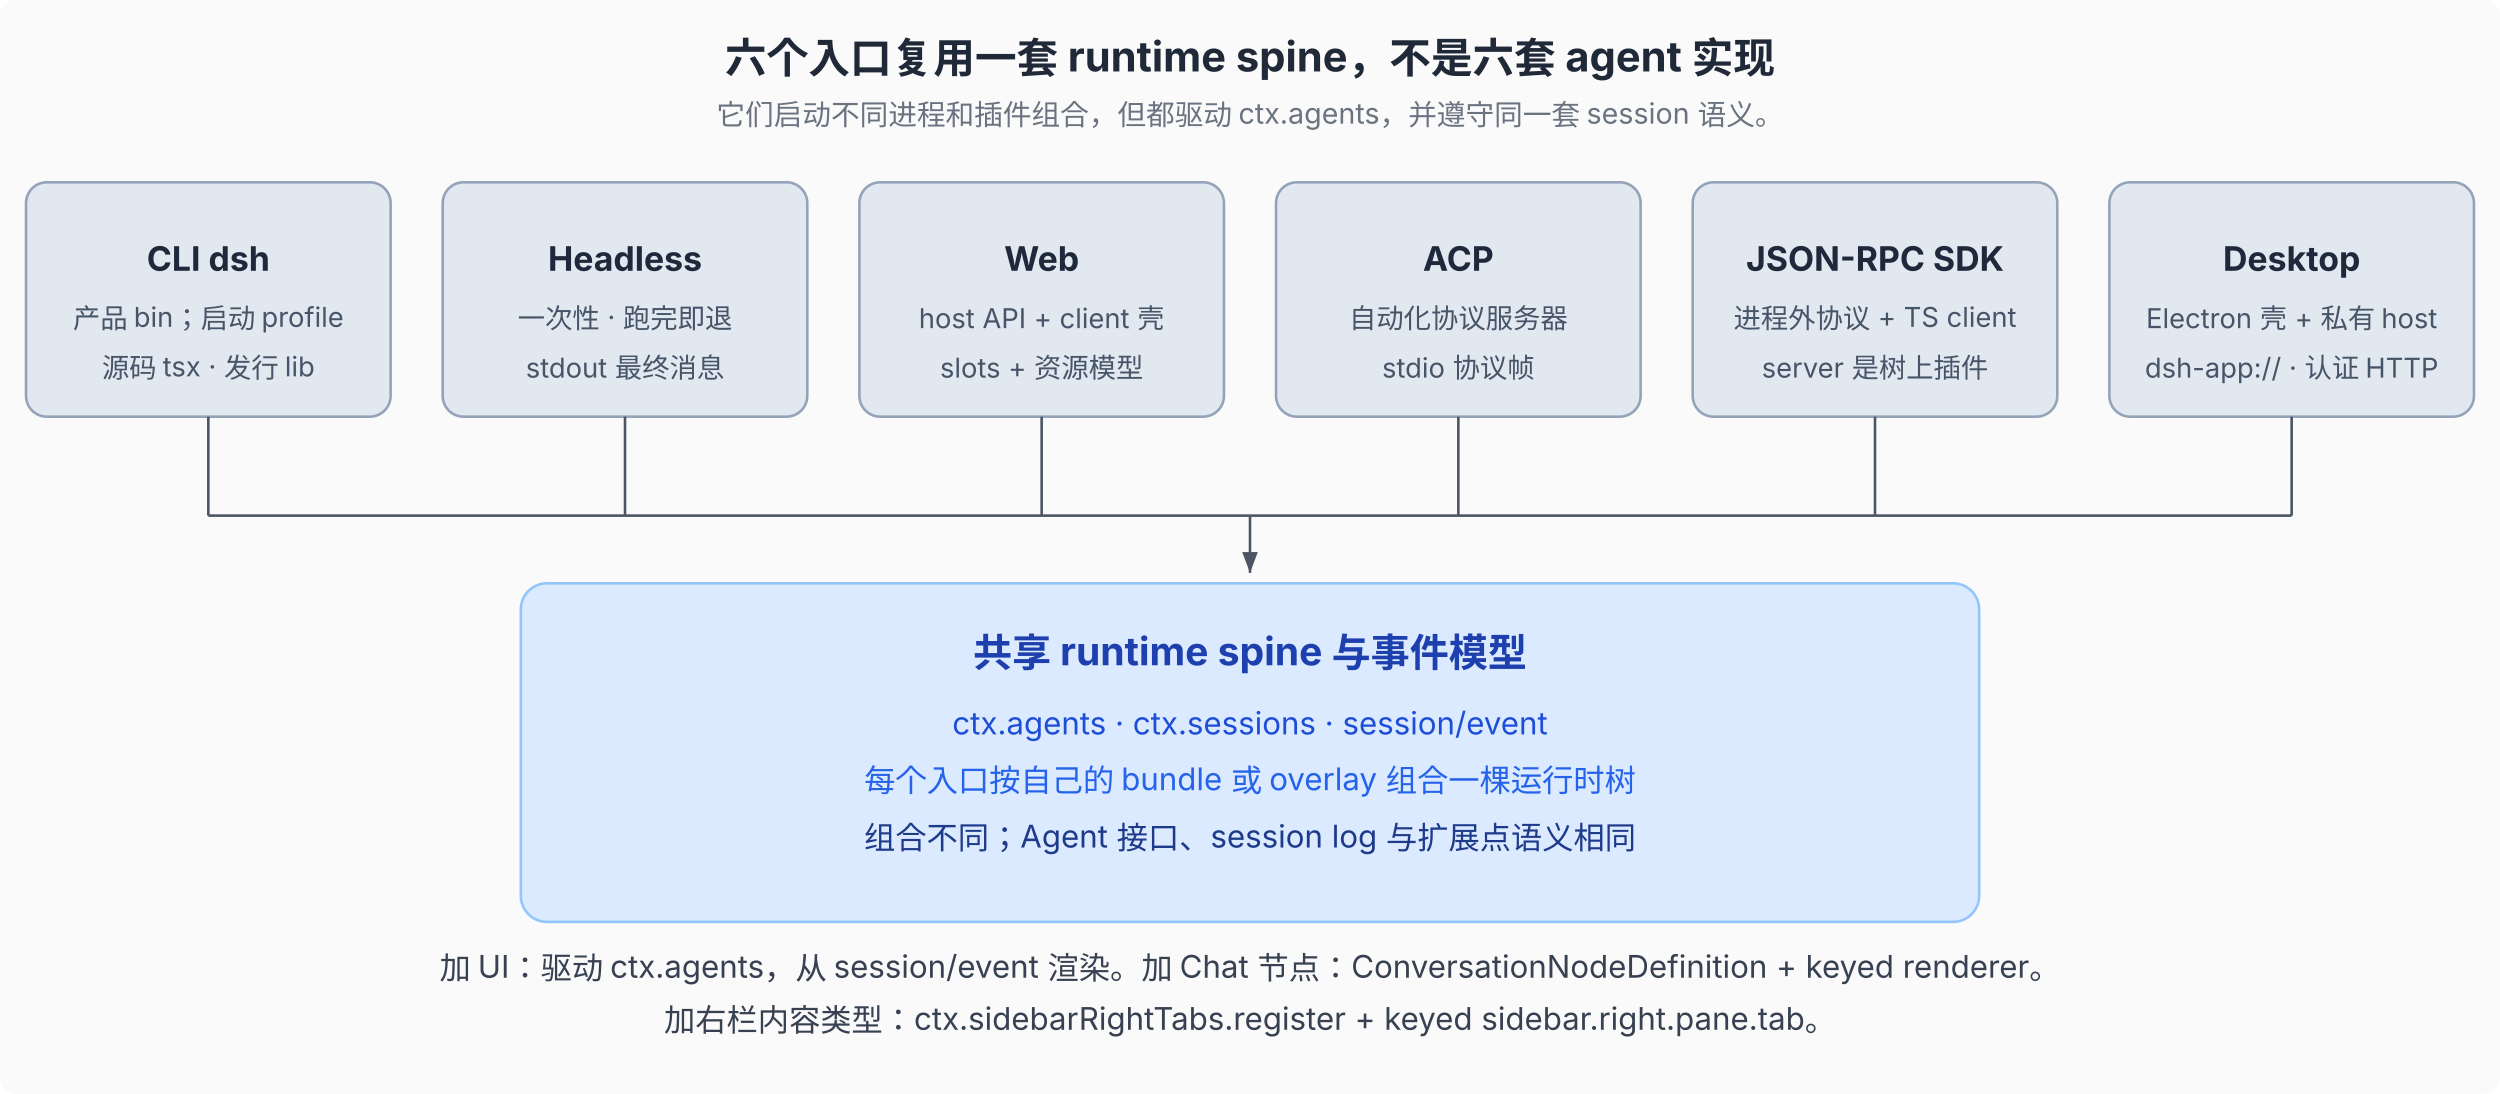
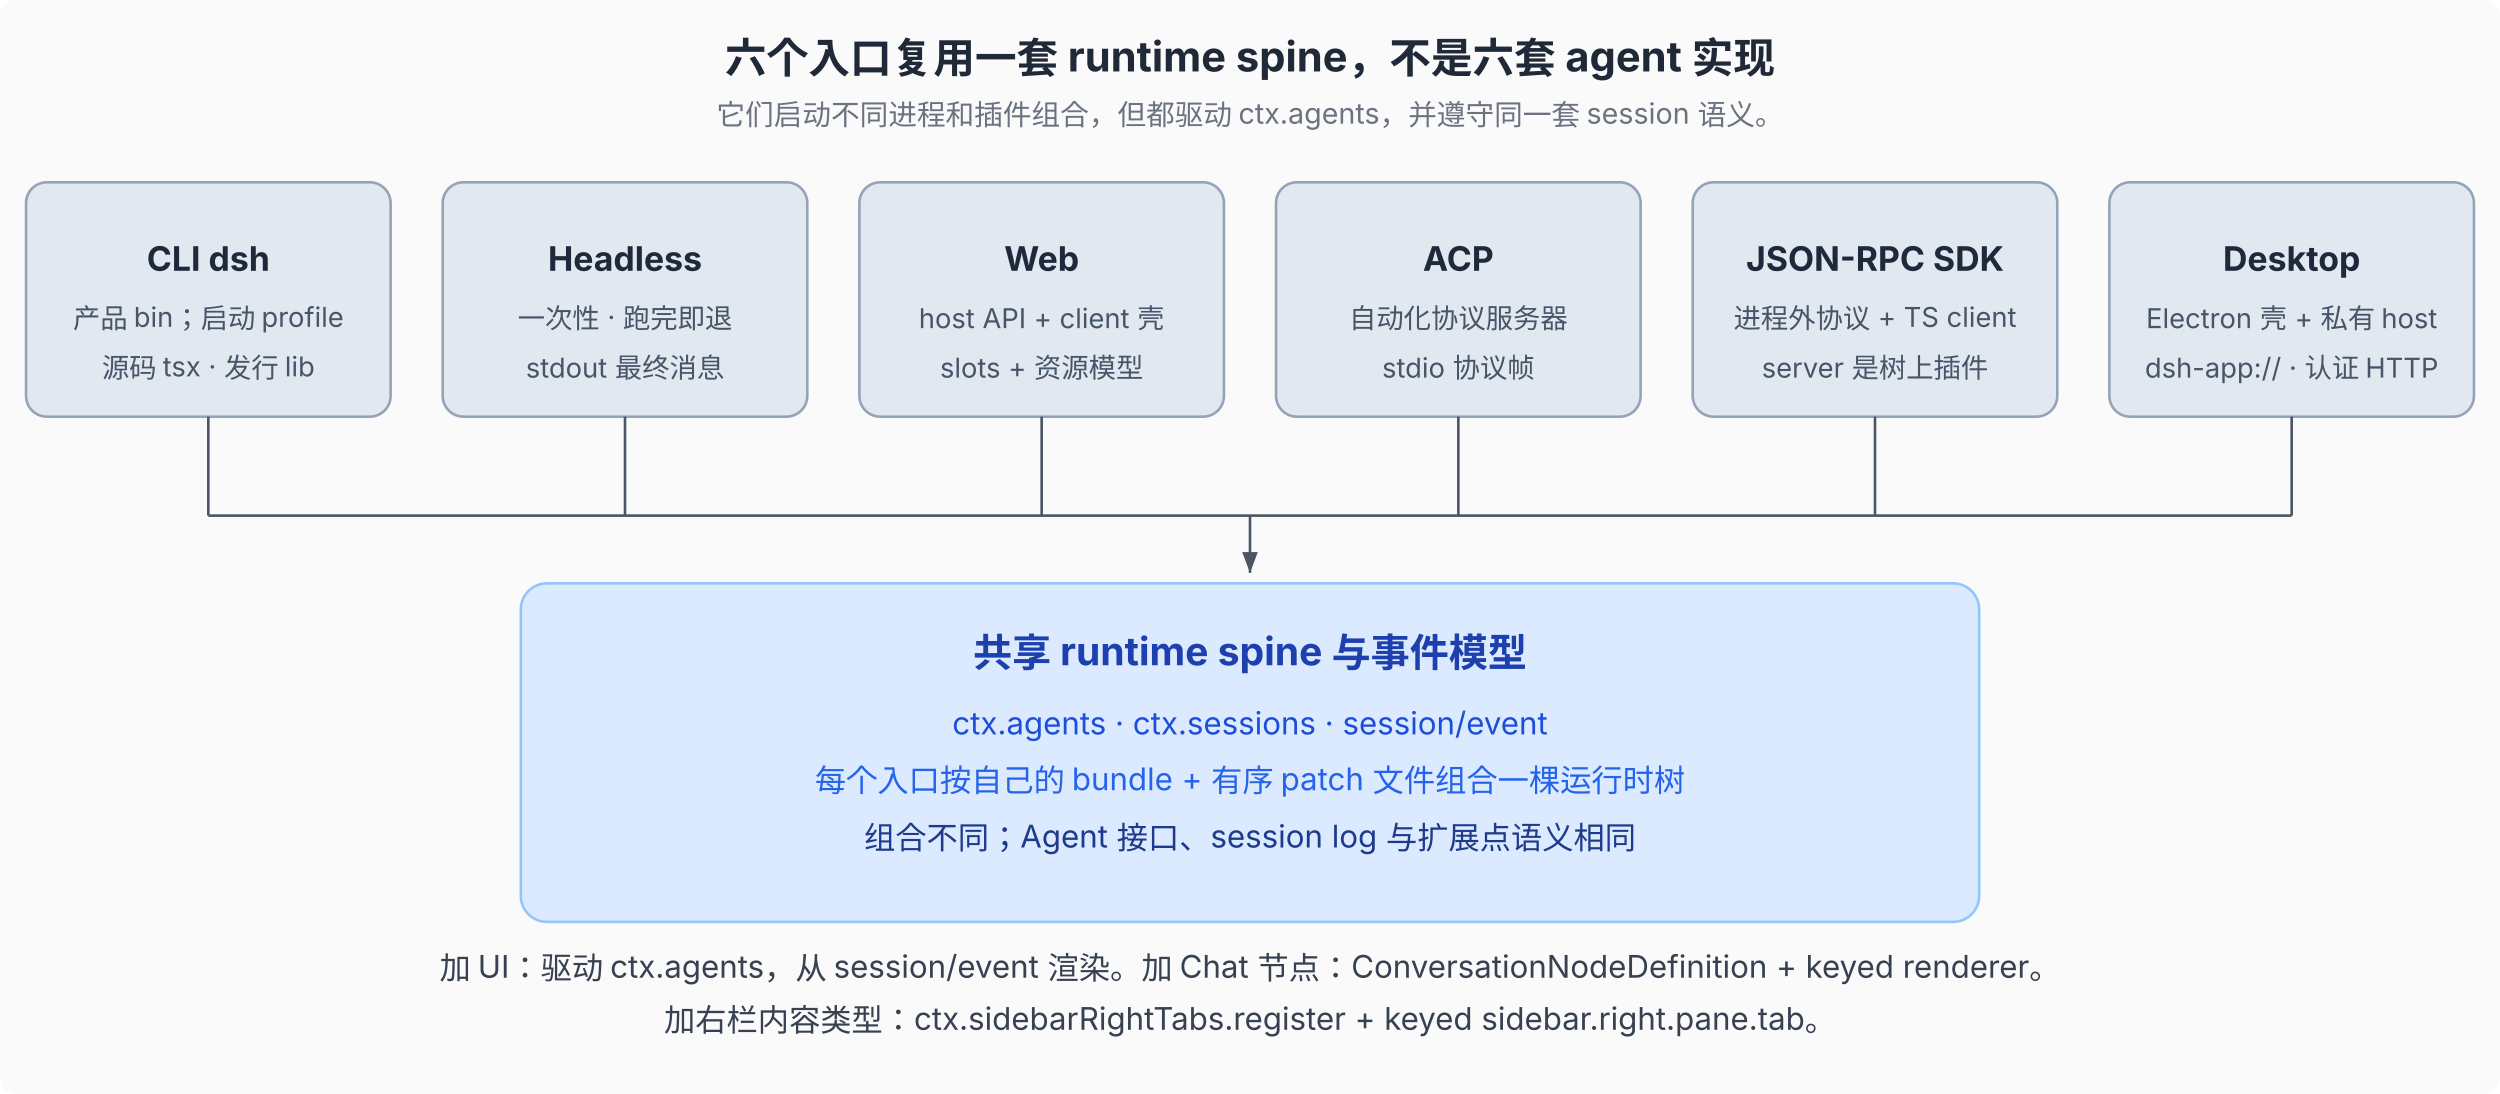
<svg xmlns="http://www.w3.org/2000/svg" viewBox="0 0 960 420" font-family="system-ui, -apple-system, 'PingFang SC', 'Noto Sans SC', sans-serif" font-size="12">
  <defs>
    <marker id="arr" markerWidth="8" markerHeight="6" refX="8" refY="3" orient="auto">
      <path d="M0,0 L8,3 L0,6 Z" fill="#4b5563" />
    </marker>
  </defs>
  <rect width="960" height="420" fill="#fafafa" rx="6" />
  <text x="480" y="28" text-anchor="middle" font-size="16" font-weight="700" fill="#1f2937">六个入口复用一套 runtime spine，不是六套 agent 实现</text>
  <text x="480" y="48" text-anchor="middle" font-size="11" fill="#6b7280">它们启动不同进程和插件组合，但都驱动 ctx.agents，并遵守同一套 session 语义。</text>
  <rect x="10" y="70" width="140" height="90" rx="8" fill="#e2e8f0" stroke="#94a3b8" />
  <text x="80" y="104" text-anchor="middle" font-size="13" font-weight="700" fill="#1e293b">CLI dsh</text>
  <text x="80" y="126" text-anchor="middle" font-size="10.5" fill="#475569">产品 bin；启动 profile</text>
  <text x="80" y="145" text-anchor="middle" font-size="10.5" fill="#475569">源码 tsx · 发行 lib</text>
  <rect x="170" y="70" width="140" height="90" rx="8" fill="#e2e8f0" stroke="#94a3b8" />
  <text x="240" y="104" text-anchor="middle" font-size="13" font-weight="700" fill="#1e293b">Headless</text>
  <text x="240" y="126" text-anchor="middle" font-size="10.5" fill="#475569">一次性 · 跑完即退</text>
  <text x="240" y="145" text-anchor="middle" font-size="10.5" fill="#475569">stdout 最终消息</text>
  <rect x="330" y="70" width="140" height="90" rx="8" fill="#e2e8f0" stroke="#94a3b8" />
  <text x="400" y="104" text-anchor="middle" font-size="13" font-weight="700" fill="#1e293b">Web</text>
  <text x="400" y="126" text-anchor="middle" font-size="10.5" fill="#475569">host API + client 壳</text>
  <text x="400" y="145" text-anchor="middle" font-size="10.5" fill="#475569">slots + 资源模型</text>
  <rect x="490" y="70" width="140" height="90" rx="8" fill="#e2e8f0" stroke="#94a3b8" />
  <text x="560" y="104" text-anchor="middle" font-size="13" font-weight="700" fill="#1e293b">ACP</text>
  <text x="560" y="126" text-anchor="middle" font-size="10.5" fill="#475569">自动化协议服务器</text>
  <text x="560" y="145" text-anchor="middle" font-size="10.5" fill="#475569">stdio 协议帧</text>
  <rect x="650" y="70" width="140" height="90" rx="8" fill="#e2e8f0" stroke="#94a3b8" />
  <text x="720" y="104" text-anchor="middle" font-size="13" font-weight="700" fill="#1e293b">JSON-RPC SDK</text>
  <text x="720" y="126" text-anchor="middle" font-size="10.5" fill="#475569">进程外协议 + TS client</text>
  <text x="720" y="145" text-anchor="middle" font-size="10.5" fill="#475569">server 是树上插件</text>
  <rect x="810" y="70" width="140" height="90" rx="8" fill="#e2e8f0" stroke="#94a3b8" />
  <text x="880" y="104" text-anchor="middle" font-size="13" font-weight="700" fill="#1e293b">Desktop</text>
  <text x="880" y="126" text-anchor="middle" font-size="10.5" fill="#475569">Electron 壳 + 私有 host</text>
  <text x="880" y="145" text-anchor="middle" font-size="10.5" fill="#475569">dsh-app:// · 认证 HTTP</text>
  <line x1="80" y1="160" x2="80" y2="198" stroke="#4b5563" />
  <line x1="240" y1="160" x2="240" y2="198" stroke="#4b5563" />
  <line x1="400" y1="160" x2="400" y2="198" stroke="#4b5563" />
  <line x1="560" y1="160" x2="560" y2="198" stroke="#4b5563" />
  <line x1="720" y1="160" x2="720" y2="198" stroke="#4b5563" />
  <line x1="880" y1="160" x2="880" y2="198" stroke="#4b5563" />
  <line x1="80" y1="198" x2="880" y2="198" stroke="#4b5563" />
  <line x1="480" y1="198" x2="480" y2="220" stroke="#4b5563" marker-end="url(#arr)" />
  <rect x="200" y="224" width="560" height="130" rx="10" fill="#dbeafe" stroke="#93c5fd" />
  <text x="480" y="256" text-anchor="middle" font-size="15" font-weight="700" fill="#1e40af">共享 runtime spine 与事件模型</text>
  <text x="480" y="282" text-anchor="middle" font-size="12" fill="#1d4ed8">ctx.agents  ·  ctx.sessions  ·  session/event</text>
-   <text x="480" y="304" text-anchor="middle" font-size="12" fill="#2563eb">每个入口按自己的 bundle 或 overlay 组合一棵运行时树</text>
+   <text x="480" y="304" text-anchor="middle" font-size="12" fill="#2563eb">每个入口按自己的 bundle + 有序 patch 文件组合一棵运行时树</text>
  <text x="480" y="326" text-anchor="middle" font-size="12" fill="#1e3a8a">组合不同；Agent 接口、session log 与扩展点语义相同</text>
  <text x="480" y="376" text-anchor="middle" font-size="12" fill="#374151">加 UI：驱动 ctx.agents，从 session/event 渲染。加 Chat 节点：ConversationNodeDefinition + keyed renderer。</text>
  <text x="480" y="396" text-anchor="middle" font-size="12" fill="#374151">加右栏内容类型：ctx.sidebarRightTabs.register + keyed sidebar.right.pane.tab。</text>
</svg>
